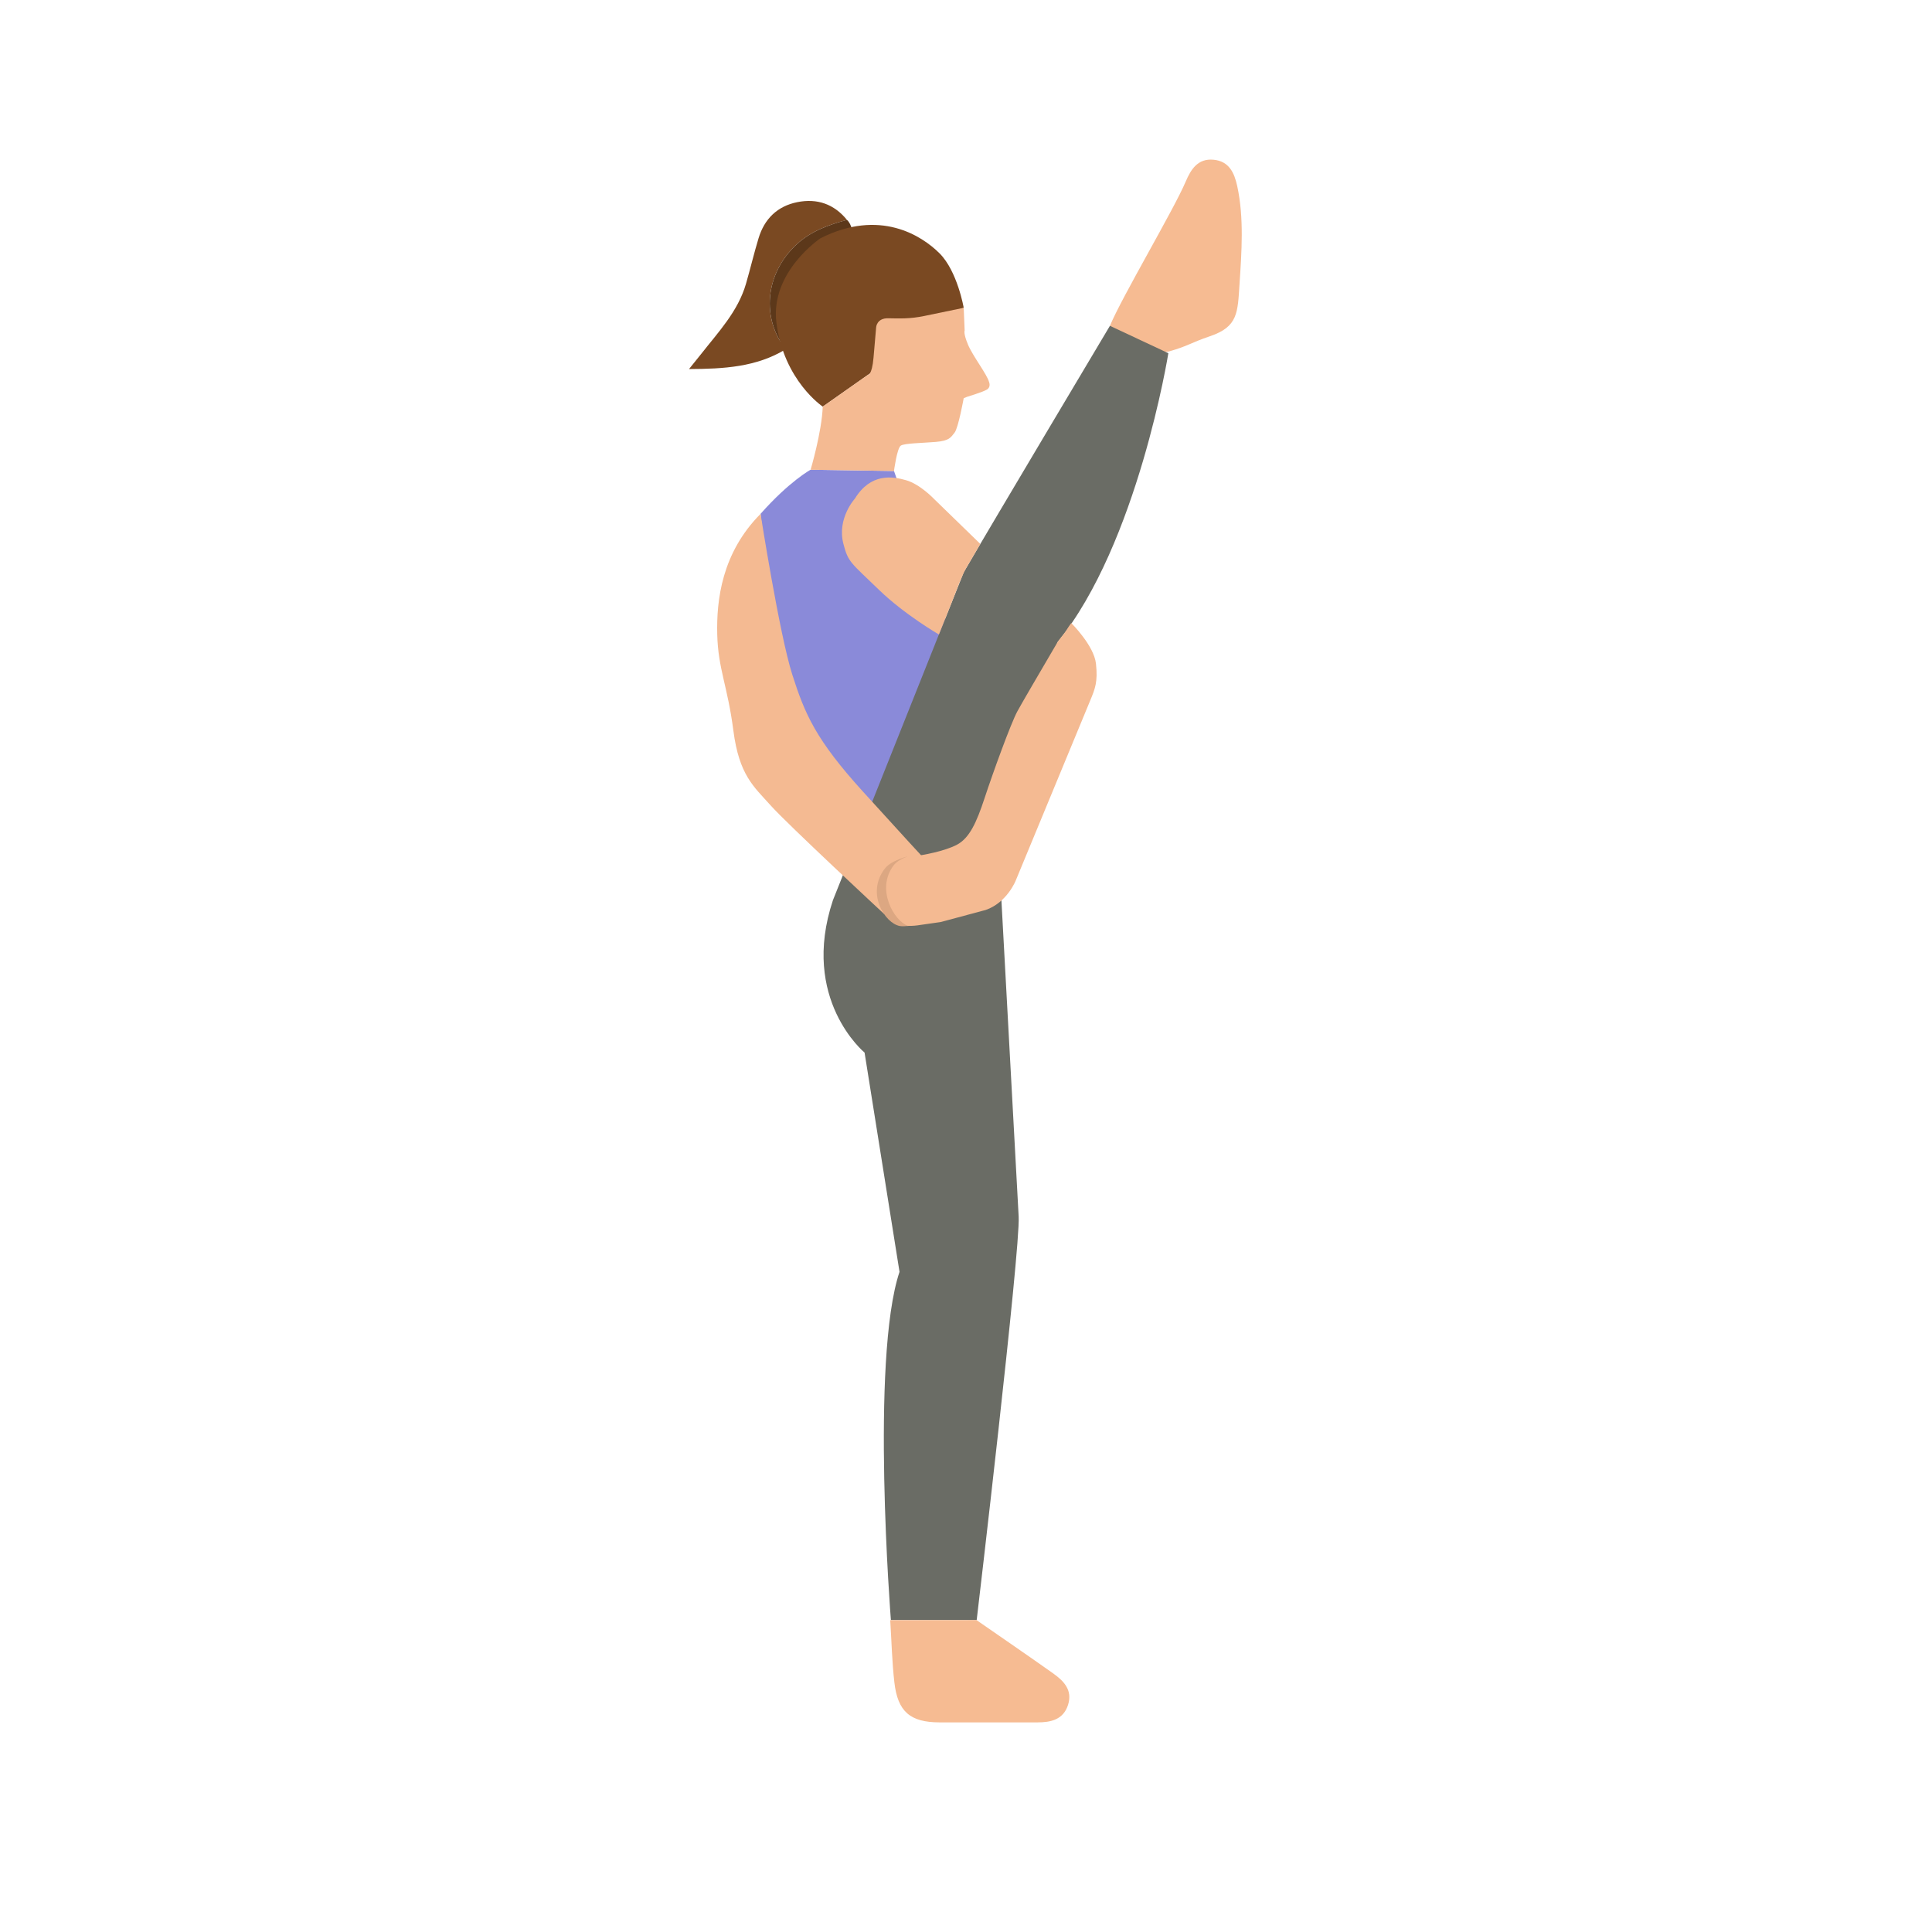
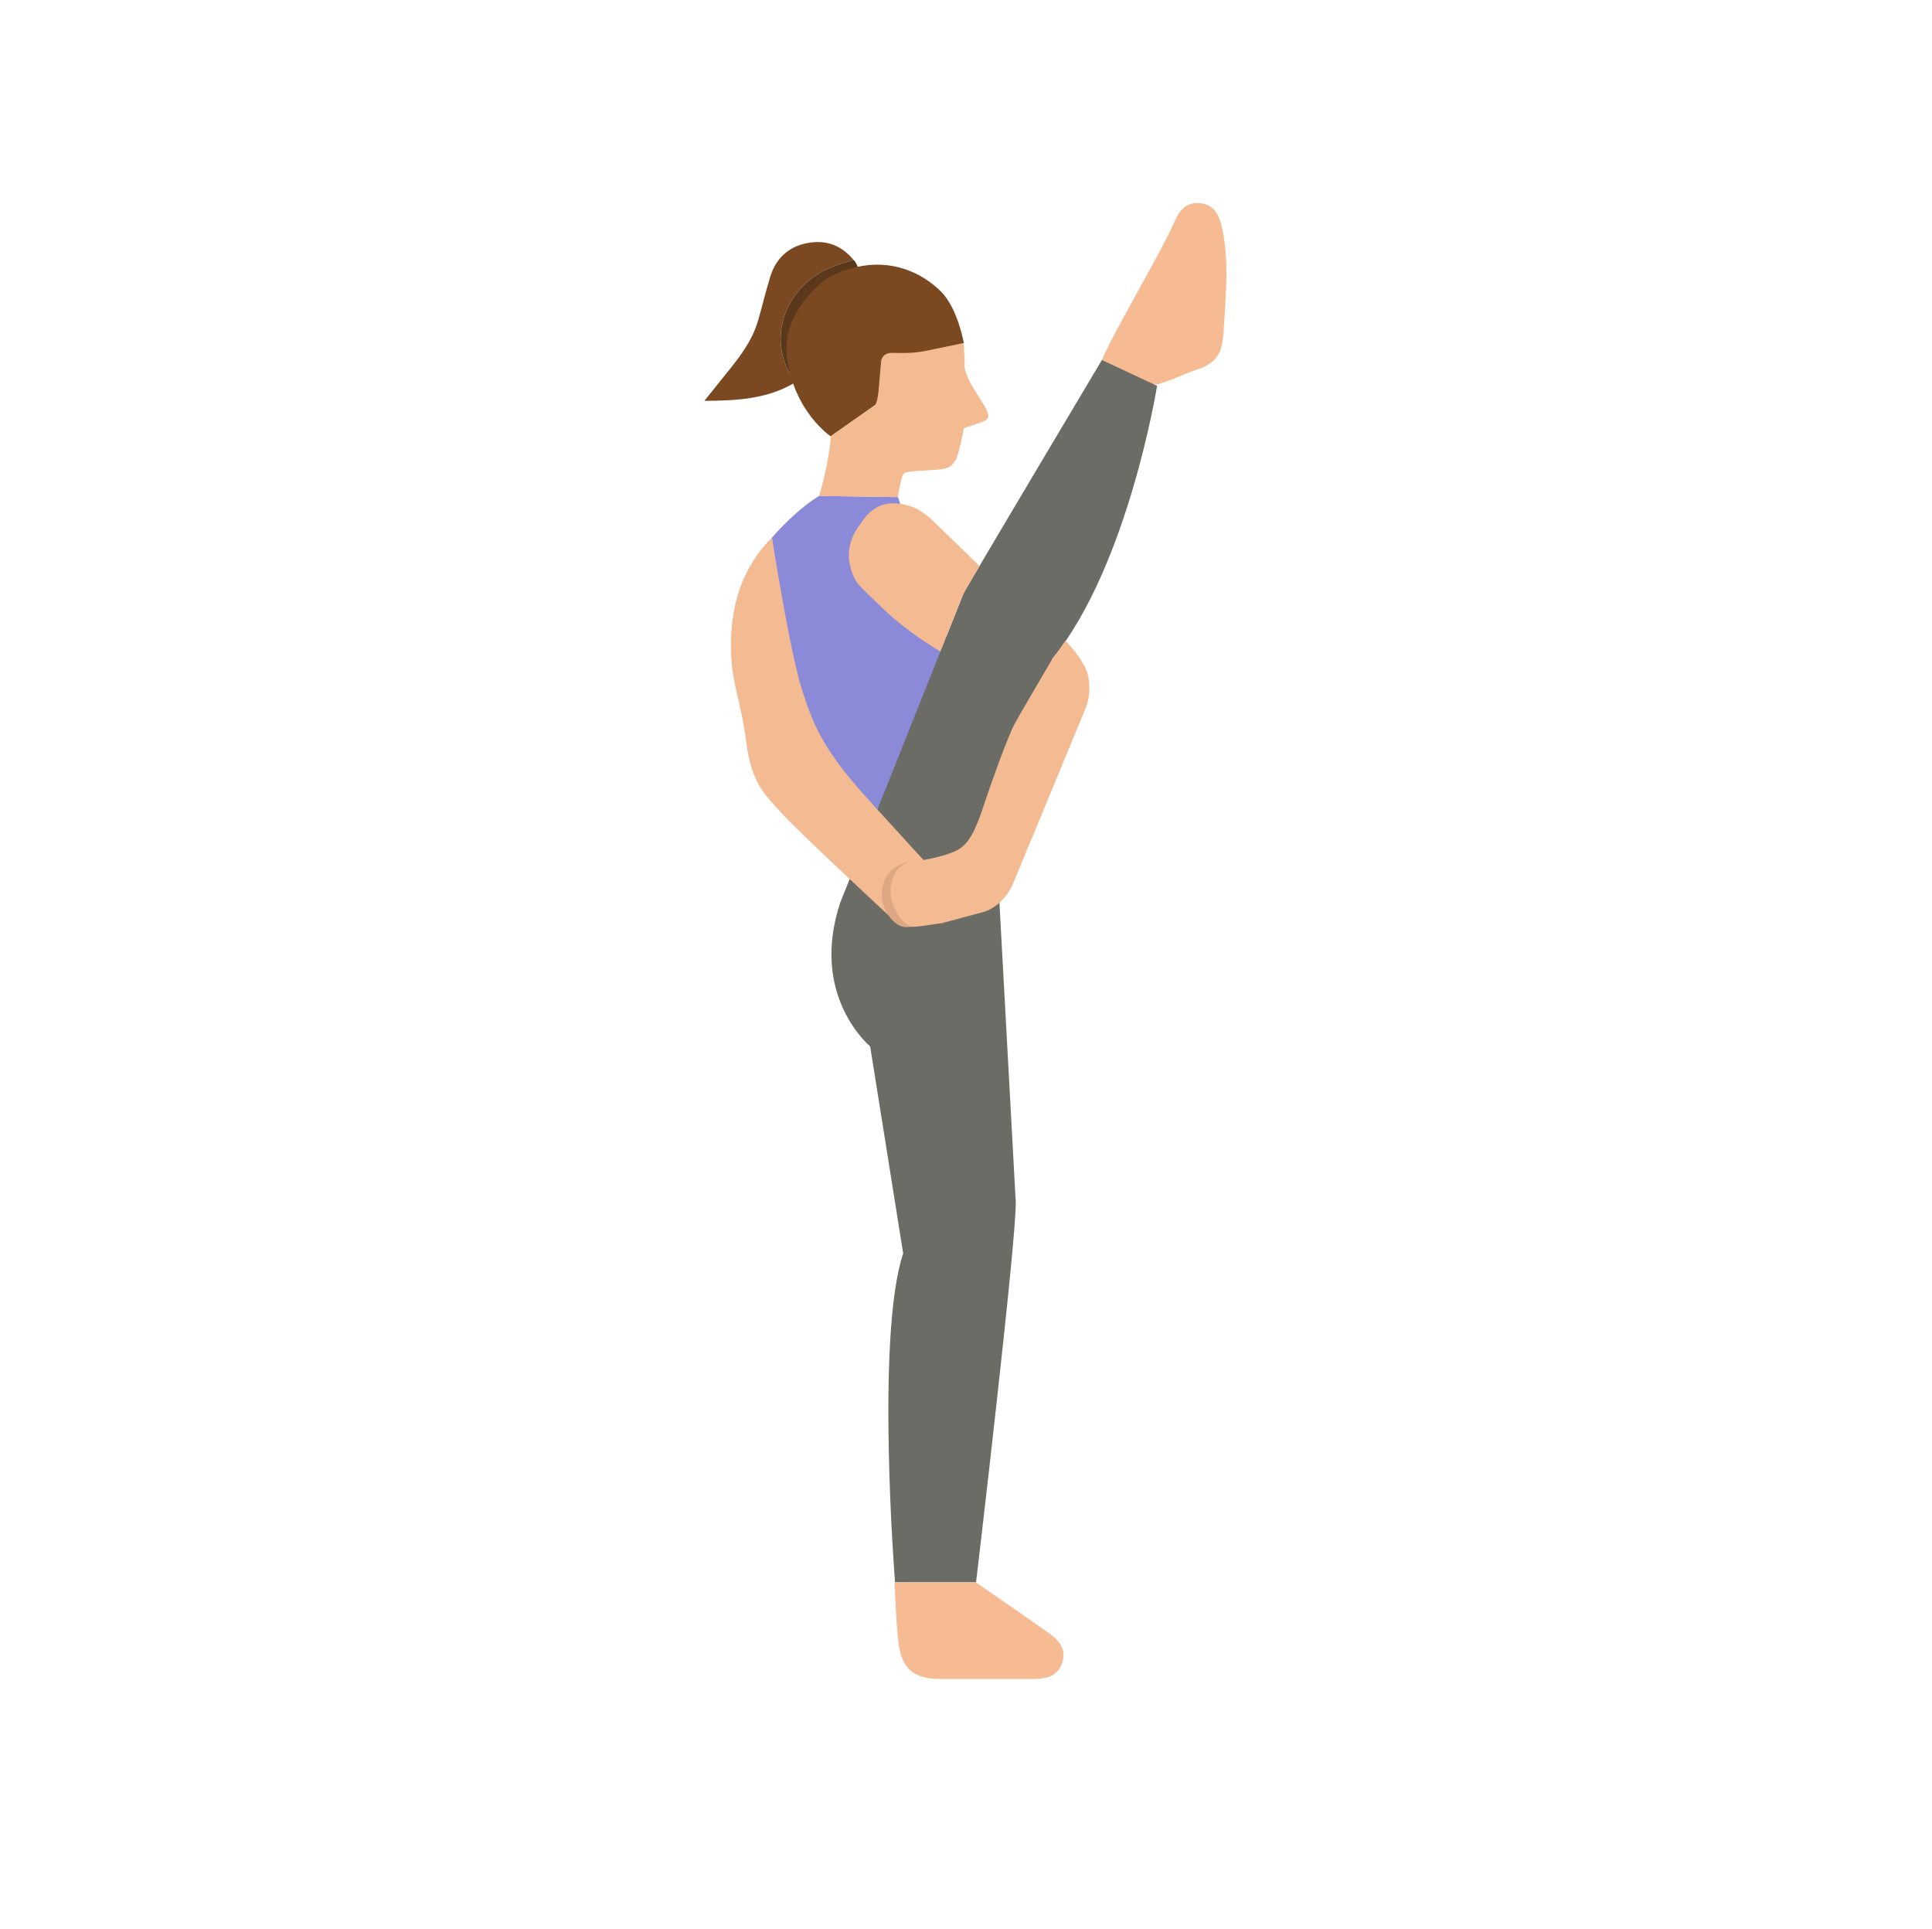
<svg xmlns="http://www.w3.org/2000/svg" width="501" height="500" viewBox="0 0 501 500" fill="none">
-   <path d="M231.827 122.13L210.205 121.8C210.205 121.8 204.718 124.772 197.229 133.237L202.045 180.868L225.553 213.317L245.965 162.882L231.83 122.127L231.827 122.13Z" fill="#8A8AD9" />
-   <path d="M288.164 86.072C288.05 85.545 287.939 85.015 287.824 84.488C290.882 77.084 304.341 54.465 307.471 47.092C308.811 43.936 310.605 41.025 314.701 41.419C318.723 41.806 320.082 44.806 320.832 48.248C322.632 56.494 321.965 65.476 321.441 73.489C320.946 81.087 321.07 84.7 313.78 87.18C308.694 88.91 308.233 89.679 303.061 91.155C296.978 91.749 289.647 92.835 288.164 86.075V86.072Z" fill="#F6BB92" />
-   <path d="M219.628 57.011C216.26 52.883 211.875 51.385 206.744 52.42C201.569 53.464 198.229 56.754 196.708 61.773C195.524 65.675 194.584 69.651 193.45 73.569C191.361 80.792 186.259 86.11 181.789 91.825C180.846 93.028 179.874 94.209 178.674 95.698C187.659 95.657 196.146 95.209 203.785 90.542C197.518 82.824 198.181 71.105 206.617 63.336C210.313 59.932 214.888 58.29 219.628 57.014V57.011Z" fill="#7A4922" />
-   <path d="M219.628 57.011C214.888 58.288 210.313 59.929 206.617 63.333C198.181 71.102 197.518 82.821 203.785 90.539C203.938 90.543 204.052 90.476 204.122 90.342C204.658 88.282 203.325 86.59 202.912 84.732C200.651 74.617 207.04 64.831 216.082 61.117C217.66 60.469 219.292 59.945 220.898 59.364C220.651 58.484 220.324 57.646 219.628 57.011Z" fill="#5C381A" />
-   <path d="M249.909 79.817C249.909 79.817 248.277 70.334 243.651 65.704C239.025 61.075 228.103 54.011 212.745 61.793C212.745 61.793 199.693 70.537 201.338 83.65C203.227 98.715 213.355 105.436 213.355 105.436L226.211 96.4L229.087 83.208L240.165 83.535L249.909 79.82V79.817Z" fill="#7A4922" />
-   <path d="M249.908 148.388C257.055 136.081 287.824 84.484 287.824 84.484L302.972 91.584C302.972 91.584 295.06 140.971 274.232 166.53L258.951 219.981C258.951 219.981 263.685 306.957 264.158 315.476C264.631 323.997 253.271 420.086 253.271 420.086H231.023C231.023 420.086 225.677 352.515 233.259 329.795L224.197 272.94C224.197 272.94 207.433 259.145 215.993 233.427L249.912 148.381L249.908 148.388Z" fill="#6A6C65" />
-   <path d="M251.607 420.092C252.146 420.092 252.686 420.095 253.226 420.098C259.808 424.664 266.418 429.185 272.955 433.814C275.756 435.795 278.216 438.17 276.959 442.088C275.724 445.936 272.501 446.622 268.98 446.622C260.541 446.622 252.102 446.635 243.663 446.622C236.049 446.609 232.788 443.869 231.922 436.221C231.315 430.88 231.191 425.489 230.852 420.12C237.77 420.114 244.688 420.105 251.61 420.098L251.607 420.092Z" fill="#F6BB92" />
-   <path d="M221.696 129.287C221.696 129.287 217.006 134.395 218.698 140.98C219.949 145.844 220.584 145.825 227.915 152.928C234.596 159.399 243.473 164.526 243.473 164.526C243.473 164.526 245.092 160.526 246.775 156.249C248.14 152.779 249.483 149.121 250.547 147.302C252.893 143.295 254.217 141.044 254.217 141.044L242.117 129.287C242.117 129.287 238.587 125.572 234.983 124.527C231.379 123.483 225.769 122.651 221.692 129.287H221.696Z" fill="#F4BA92" />
-   <path d="M277.81 161.577C277.81 161.577 283.7 167.396 284.205 172.102C284.713 176.807 283.979 178.582 282.725 181.608C281.474 184.634 269.254 214.171 269.254 214.171L263.393 228.338C263.393 228.338 261.157 234.043 255.604 235.958L243.962 239.085L237.882 239.955C237.882 239.955 233.354 240.609 231.658 239.056C231.658 239.056 228.598 235.97 228.01 232.592C228.01 232.592 227.347 228.592 229.468 225.385C231.589 222.178 235.021 222.165 236.977 222.01C238.932 221.851 245.171 220.698 248.286 218.962C251.401 217.225 253.207 213.377 255.328 206.925C257.449 200.474 262.107 187.612 263.815 184.459C264.872 182.506 269.587 174.439 273.029 168.574C273.403 167.933 273.765 167.32 274.102 166.742C274.75 165.637 276.093 164.196 276.537 163.44C277.172 162.358 277.801 161.57 277.801 161.57L277.81 161.577Z" fill="#F4BA92" />
-   <path d="M197.229 133.24C197.229 133.24 202.119 164.456 205.43 174.861C208.745 185.262 211.593 191.835 223.74 205.224C235.888 218.609 238.85 221.765 238.85 221.765L229.274 237.005C229.274 237.005 204.312 213.847 199.883 208.894C195.451 203.941 191.682 201.039 190.174 189.434C188.669 177.83 186.215 173.47 185.993 164.533C185.77 155.595 187.171 143.374 197.229 133.243V133.24Z" fill="#F4BA92" />
-   <path d="M249.909 79.817L250.15 85.691C250.15 85.691 249.769 86.405 251.033 89.399C252.296 92.393 255.964 97.076 256.484 99.076C256.484 99.076 257.03 100.346 255.932 101.013C254.833 101.68 250.836 102.877 250.836 102.877L249.906 103.245C249.906 103.245 248.512 110.983 247.534 112.192C246.556 113.402 246.235 114.297 242.644 114.593C239.053 114.888 234.615 114.932 233.611 115.539C232.608 116.145 231.824 122.133 231.824 122.133L210.202 121.803C210.202 121.803 213.107 112.05 213.352 105.436L225.01 97.238C225.01 97.238 226.109 97.508 226.525 92.688L226.941 87.869L227.198 84.881C227.198 84.881 227.322 82.478 230.319 82.531C233.316 82.585 235.932 82.713 239.701 81.931L249.902 79.817H249.909Z" fill="#F4BA92" />
-   <path d="M231.738 224.388C232.465 223.429 233.789 222.673 235.421 222.013C232.589 222.889 230.499 223.841 229.414 225.273C224.537 231.696 229.48 239.412 233.319 240.117C234.049 240.25 234.824 240.148 235.5 240.094C231.969 238.955 226.982 230.652 231.738 224.391V224.388Z" fill="#DCA782" />
+   <path d="M232.856 128.902L212.435 128.59C212.435 128.59 207.253 131.397 200.18 139.391L204.729 184.376L226.93 215.022L246.208 167.389L232.859 128.899L232.856 128.902Z" fill="#8A8AD9" />
+   <path d="M286.063 94.846C285.955 94.348 285.85 93.847 285.742 93.35C288.63 86.357 301.341 64.995 304.298 58.032C305.563 55.051 307.257 52.302 311.125 52.673C314.925 53.039 316.208 55.873 316.916 59.123C318.616 66.911 317.986 75.394 317.492 82.963C317.024 90.138 317.141 93.551 310.256 95.893C305.452 97.527 305.017 98.252 300.133 99.647C294.387 100.208 287.463 101.233 286.063 94.849V94.846Z" fill="#F6BB92" />
+   <path d="M221.334 67.399C218.153 63.501 214.012 62.086 209.166 63.063C204.278 64.05 201.124 67.156 199.687 71.897C198.569 75.583 197.681 79.337 196.611 83.037C194.638 89.859 189.819 94.882 185.597 100.279C184.706 101.416 183.789 102.531 182.655 103.938C191.141 103.899 199.157 103.476 206.371 99.068C200.452 91.778 201.079 80.71 209.046 73.373C212.536 70.158 216.857 68.608 221.334 67.402V67.399Z" fill="#7A4922" />
+   <path d="M221.335 67.399C216.858 68.605 212.537 70.155 209.046 73.37C201.079 80.707 200.452 91.775 206.372 99.065C206.516 99.068 206.623 99.005 206.689 98.879C207.196 96.933 205.937 95.335 205.547 93.58C203.412 84.027 209.445 74.785 217.985 71.277C219.476 70.665 221.017 70.17 222.534 69.621C222.3 68.791 221.991 67.999 221.335 67.399Z" fill="#5C381A" />
+   <path d="M249.933 88.939C249.933 88.939 248.392 79.982 244.023 75.61C239.654 71.238 229.339 64.566 214.834 71.915C214.834 71.915 202.507 80.174 204.06 92.558C205.844 106.786 215.41 113.135 215.41 113.135L227.551 104.6L230.268 92.141L240.73 92.45L249.933 88.942V88.939Z" fill="#7A4922" />
+   <path d="M249.933 153.7C256.683 142.077 285.742 93.347 285.742 93.347L300.049 100.052C300.049 100.052 292.576 146.695 272.905 170.834L258.473 221.316C258.473 221.316 262.944 303.46 263.391 311.505C263.837 319.553 253.108 410.304 253.108 410.304H232.097C232.097 410.304 227.047 346.487 234.208 325.029L225.65 271.333C225.65 271.333 209.817 258.304 217.902 234.015L249.936 153.694L249.933 153.7Z" fill="#6A6C65" />
+   <path d="M251.537 410.309C252.046 410.309 252.556 410.312 253.066 410.315C259.282 414.627 265.525 418.897 271.699 423.269C274.344 425.14 276.668 427.383 275.48 431.084C274.314 434.718 271.27 435.366 267.945 435.366C259.975 435.366 252.004 435.378 244.034 435.366C236.843 435.354 233.764 432.766 232.945 425.542C232.372 420.498 232.255 415.407 231.935 410.336C238.469 410.33 245.003 410.321 251.54 410.315L251.537 410.309Z" fill="#F6BB92" />
+   <path d="M223.287 135.66C223.287 135.66 218.858 140.485 220.456 146.704C221.638 151.298 222.237 151.28 229.161 157.987C235.47 164.099 243.854 168.941 243.854 168.941C243.854 168.941 245.384 165.163 246.973 161.124C248.262 157.847 249.531 154.392 250.535 152.674C252.751 148.89 254.002 146.764 254.002 146.764L242.574 135.66C242.574 135.66 239.24 132.151 235.836 131.165C232.433 130.178 227.134 129.393 223.284 135.66H223.287Z" fill="#F4BA92" />
+   <path d="M276.284 166.156C276.284 166.156 281.847 171.652 282.324 176.096C282.803 180.54 282.111 182.216 280.926 185.074C279.745 187.932 268.203 215.828 268.203 215.828L262.668 229.208C262.668 229.208 260.557 234.596 255.312 236.405L244.316 239.358L238.574 240.18C238.574 240.18 234.298 240.797 232.696 239.331C232.696 239.331 229.806 236.416 229.251 233.226C229.251 233.226 228.624 229.448 230.627 226.419C232.63 223.391 235.872 223.379 237.719 223.232C239.566 223.082 245.459 221.993 248.4 220.353C251.342 218.713 253.048 215.078 255.051 208.985C257.054 202.892 261.453 190.745 263.066 187.767C264.065 185.923 268.518 178.303 271.768 172.765C272.122 172.159 272.464 171.58 272.782 171.035C273.394 169.991 274.662 168.63 275.082 167.916C275.682 166.894 276.275 166.15 276.275 166.15L276.284 166.156Z" fill="#F4BA92" />
+   <path d="M200.18 139.394C200.18 139.394 204.798 168.876 207.925 178.702C211.056 188.526 213.746 194.733 225.218 207.378C236.691 220.02 239.489 223.001 239.489 223.001L230.445 237.394C230.445 237.394 206.87 215.522 202.687 210.845C198.501 206.167 194.941 203.426 193.517 192.466C192.095 181.506 189.778 177.389 189.568 168.948C189.358 160.507 190.68 148.965 200.18 139.397V139.394Z" fill="#F4BA92" />
+   <path d="M249.932 88.939L250.16 94.486C250.16 94.486 249.8 95.161 250.994 97.988C252.187 100.816 255.651 105.239 256.142 107.128C256.142 107.128 256.658 108.328 255.621 108.957C254.583 109.587 250.808 110.717 250.808 110.717L249.929 111.065C249.929 111.065 248.613 118.373 247.689 119.515C246.766 120.658 246.463 121.503 243.072 121.782C239.68 122.061 235.488 122.103 234.54 122.676C233.593 123.249 232.852 128.904 232.852 128.904L212.432 128.592C212.432 128.592 215.175 119.38 215.406 113.134L226.417 105.392C226.417 105.392 227.455 105.647 227.848 101.095L228.24 96.543L228.483 93.721C228.483 93.721 228.6 91.451 231.431 91.502C234.262 91.553 236.732 91.673 240.292 90.936L249.926 88.939H249.932Z" fill="#F4BA92" />
+   <path d="M232.771 225.477C233.458 224.572 234.708 223.858 236.249 223.234C233.575 224.062 231.602 224.962 230.576 226.314C225.97 232.38 230.639 239.667 234.264 240.332C234.954 240.458 235.686 240.362 236.324 240.311C232.99 239.235 228.279 231.394 232.771 225.48V225.477Z" fill="#DCA782" />
</svg>
